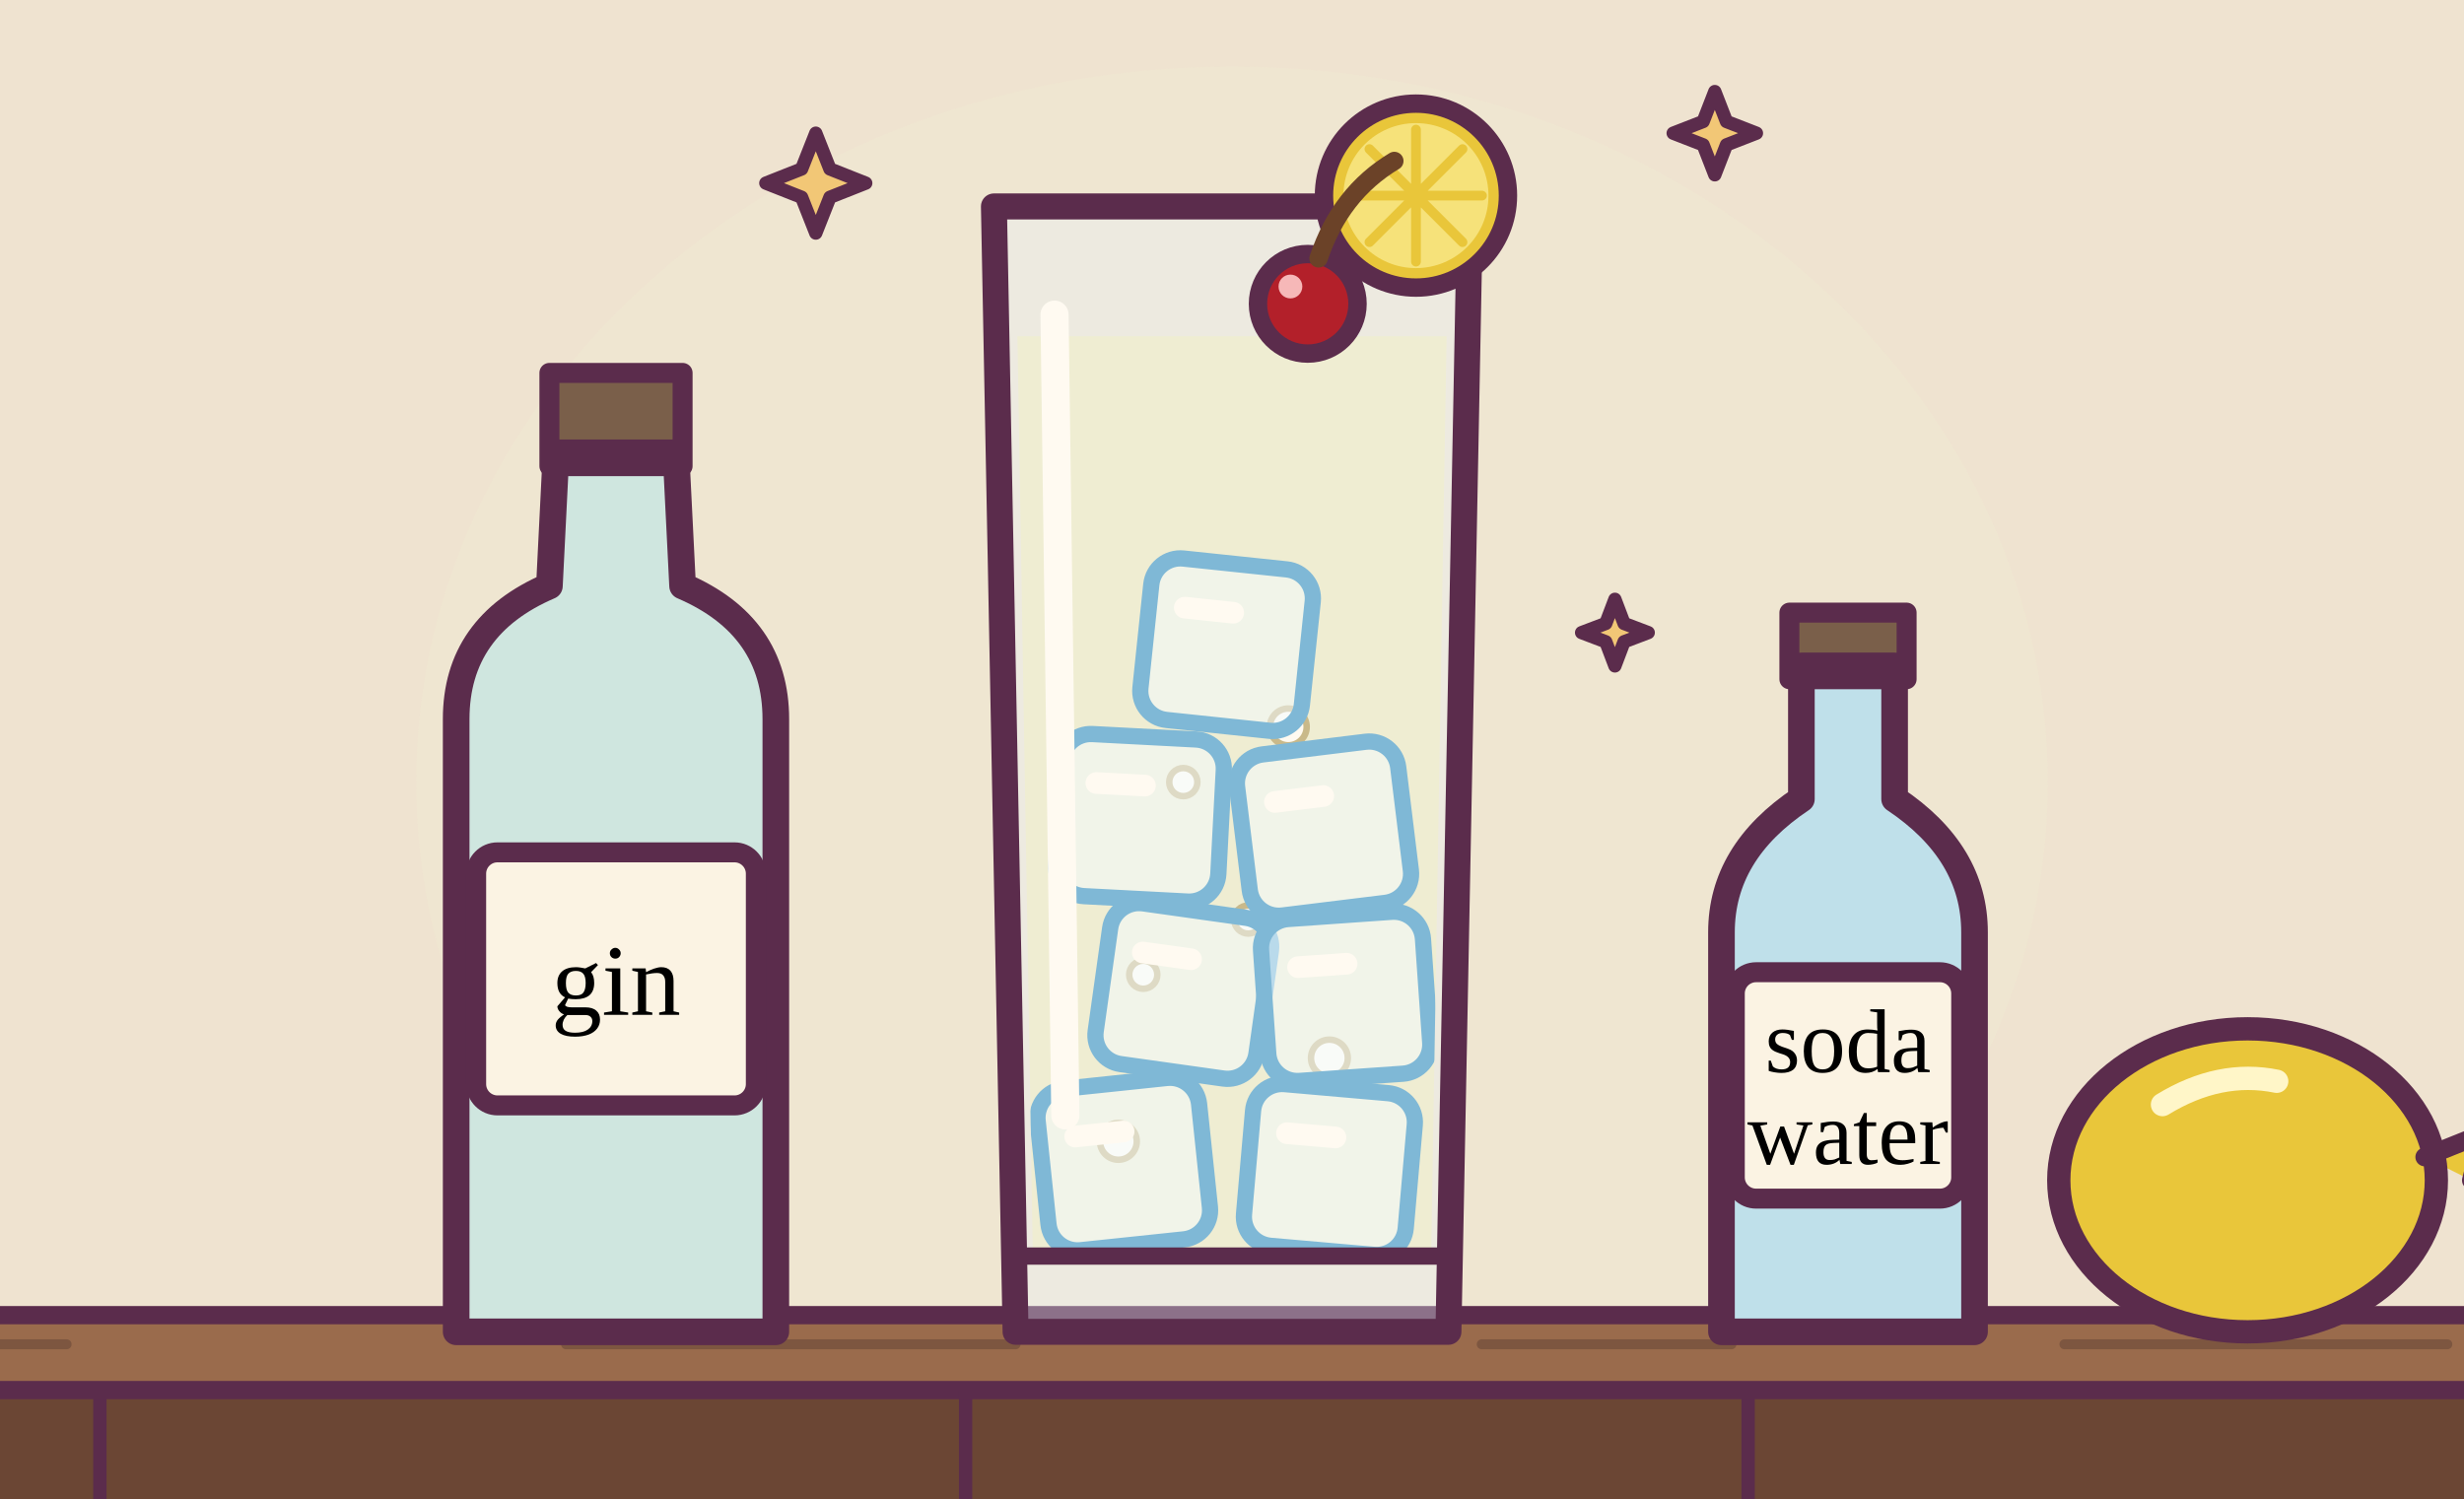
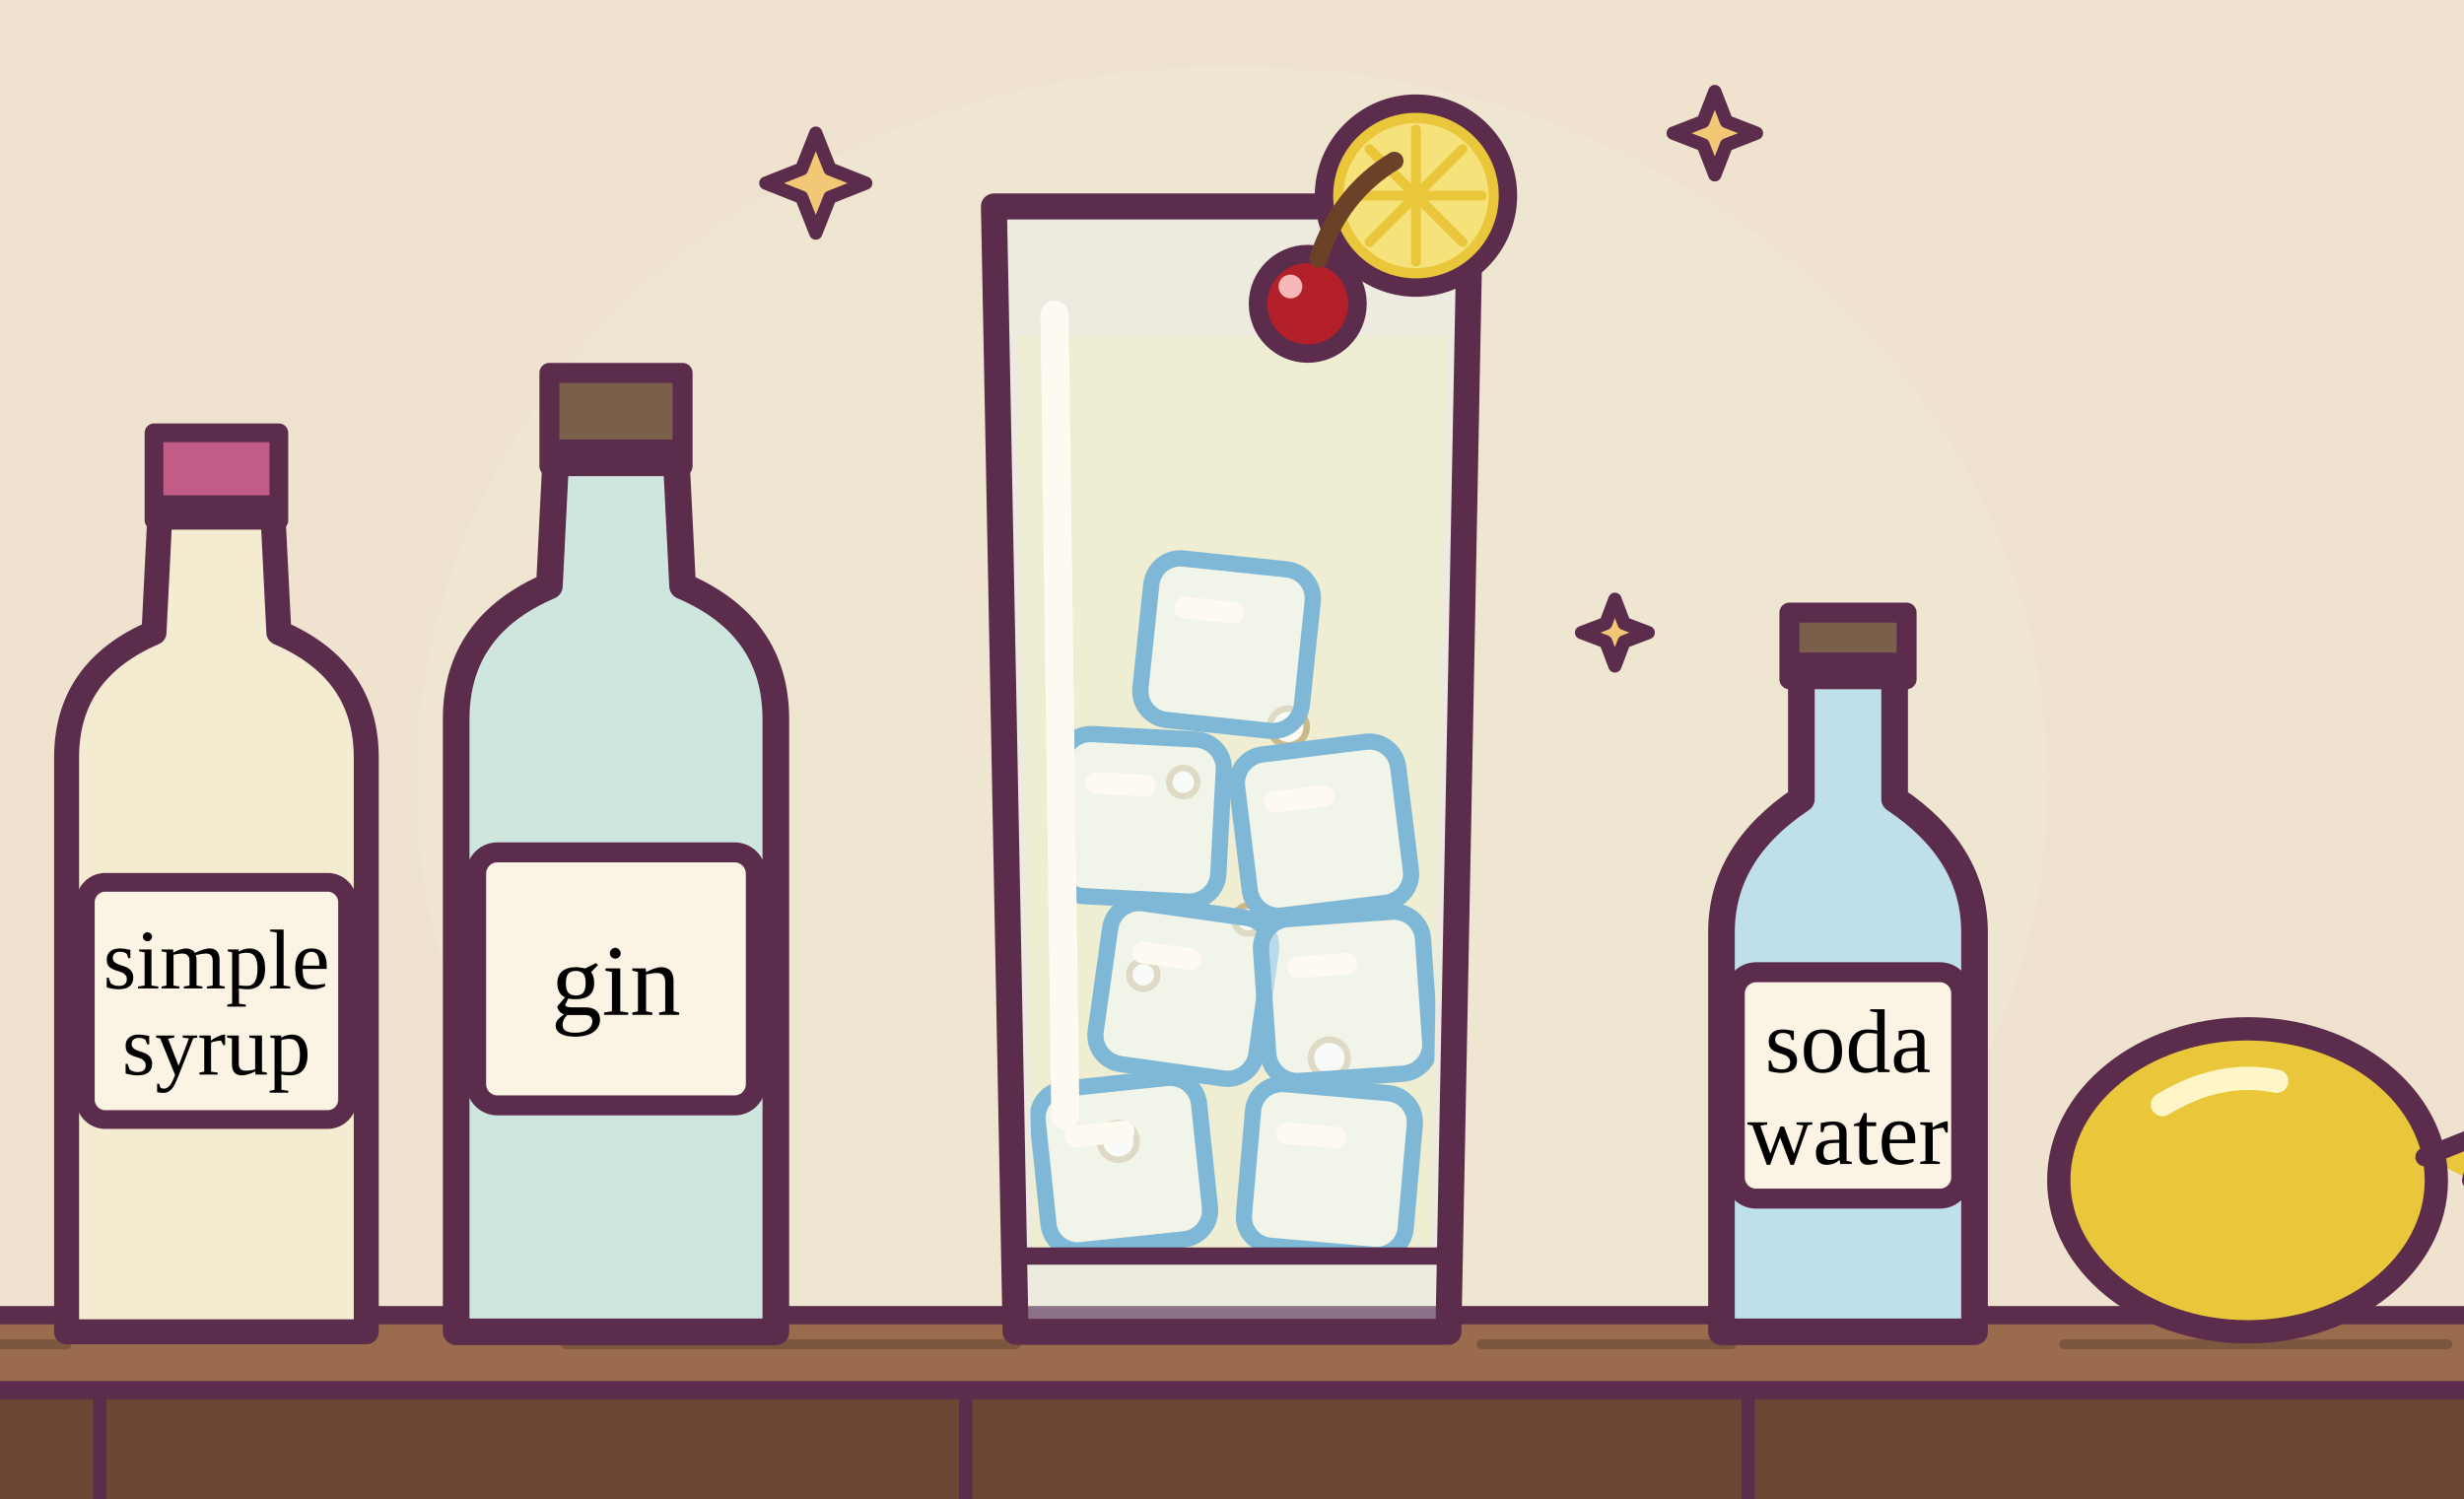
- <svg viewBox="0 0 296 180" role="img" aria-label="a Tom Collins in a tall glass of ice, garnished with a lemon wheel and a cherry, next to a bottle of gin, a bottle of soda water and a lemon">
+ <svg viewBox="0 0 296 180" role="img" aria-label="a Tom Collins in a tall glass of ice, garnished with a lemon wheel and a cherry, next to a bottle of simple syrup, a bottle of gin, a bottle of soda water and a lemon">
  <g transform="translate(-52 -24)">
    <g filter="url(#wash)">
      <rect x="0" y="0" width="400" height="236" fill="#efe3d0" />
      <ellipse cx="200" cy="118" rx="98" ry="86" fill="#efedd2" opacity=".32" />
    </g>
    <rect x="0" y="182" width="400" height="54" fill="#6e4b39" />
    <g filter="url(#wash)">
      <rect x="0" y="182" width="400" height="9" fill="#9a6b4c" />
      <rect x="0" y="191" width="400" height="45" fill="#6b4634" />
    </g>
    <g filter="url(#crayon)" fill="none" stroke="#5b2c4c" stroke-width="2.2" stroke-linecap="round" stroke-linejoin="round">
      <path d="M0 182 H400 M0 191 H400" />
      <path d="M64 191 V236" stroke-width="1.6" />
      <path d="M168 191 V236" stroke-width="1.6" />
      <path d="M262 191 V236" stroke-width="1.6" />
      <path d="M352 191 V236" stroke-width="1.6" />
      <path d="M22 185.5 h38" stroke="#7d5640" stroke-width="1.2" />
      <path d="M120 185.5 h54" stroke="#7d5640" stroke-width="1.2" />
      <path d="M230 185.5 h30" stroke="#7d5640" stroke-width="1.2" />
      <path d="M300 185.5 h46" stroke="#7d5640" stroke-width="1.2" />
    </g>
+     <g transform="translate(78 184)">
+       <g transform="translate(0 0) scale(1.5)">
+         <g filter="url(#wash)">
+           <path d="M-12 0 L-12 -46 Q-12 -53 -5 -56 L-4.5 -66 L4.5 -66 L5 -56 Q12 -53 12 -46 L12 0Z" fill="#f4ecd0" />
+           <rect x="-10.5" y="-36" width="21" height="19" rx="1.6" fill="#fbf3e3" />
+           <path d="M-5 -72 h10 v7 h-10Z" fill="#c25c86" />
+         </g>
+         <g filter="url(#crayon)" fill="none" stroke="#5b2c4c" stroke-width="2.6" stroke-linecap="round" stroke-linejoin="round">
+           <path d="M-12 0 L-12 -46 Q-12 -53 -5 -56 L-4.5 -66 L4.5 -66 L5 -56 Q12 -53 12 -46 L12 0Z" stroke-width="2" />
+           <rect x="-10.5" y="-36" width="21" height="19" rx="1.6" stroke-width="1.5" />
+           <path d="M-5 -72 h10 v7 h-10Z" stroke-width="1.5" />
+         </g>
+         <text class="letter" x="0" y="-27.5" font-size="6.8" text-anchor="middle" textLength="18" lengthAdjust="spacingAndGlyphs">simple</text>
+         <text class="letter" x="0" y="-20.6" font-size="6.8" text-anchor="middle">syrup</text>
+       </g>
+     </g>
    <g transform="translate(126 184)">
      <g transform="translate(0 0) scale(1.6)">
        <g filter="url(#wash)">
          <path d="M-12 0 L-12 -46 Q-12 -53 -5 -56 L-4.5 -66 L4.5 -66 L5 -56 Q12 -53 12 -46 L12 0Z" fill="#cfe6df" />
          <rect x="-10.5" y="-36" width="21" height="19" rx="1.6" fill="#fbf3e3" />
          <path d="M-5 -72 h10 v7 h-10Z" fill="#7a5f4a" />
        </g>
        <g filter="url(#crayon)" fill="none" stroke="#5b2c4c" stroke-width="2.6" stroke-linecap="round" stroke-linejoin="round">
          <path d="M-12 0 L-12 -46 Q-12 -53 -5 -56 L-4.5 -66 L4.5 -66 L5 -56 Q12 -53 12 -46 L12 0Z" stroke-width="2" />
          <rect x="-10.5" y="-36" width="21" height="19" rx="1.6" stroke-width="1.5" />
          <path d="M-5 -72 h10 v7 h-10Z" stroke-width="1.5" />
        </g>
        <text class="letter" x="0" y="-23.8" font-size="7.6" text-anchor="middle">gin</text>
      </g>
    </g>
    <g transform="translate(274 184)">
      <g transform="translate(0 0) scale(1.6)">
        <g filter="url(#wash)">
          <path d="M-9.5 0 L-9.5 -30 Q-9.5 -36 -3.5 -40 L-3.5 -50 L3.5 -50 L3.5 -40 Q9.5 -36 9.5 -30 L9.5 0Z" fill="#bfe0ea" />
          <rect x="-8.5" y="-27" width="17" height="17" rx="1.6" fill="#fbf3e3" />
          <path d="M-4.4 -54 h8.8 v5 h-8.8Z" fill="#7a5f4a" />
        </g>
        <g filter="url(#crayon)" fill="none" stroke="#5b2c4c" stroke-width="2.6" stroke-linecap="round" stroke-linejoin="round">
          <path d="M-9.5 0 L-9.5 -30 Q-9.5 -36 -3.5 -40 L-3.5 -50 L3.5 -50 L3.5 -40 Q9.5 -36 9.5 -30 L9.5 0Z" stroke-width="2" />
          <rect x="-8.5" y="-27" width="17" height="17" rx="1.6" stroke-width="1.5" />
          <path d="M-4.4 -54 h8.8 v5 h-8.8Z" stroke-width="1.5" />
        </g>
        <text class="letter" x="0" y="-19.5" font-size="6.8" text-anchor="middle">soda</text>
        <text class="letter" x="0" y="-12.6" font-size="6.8" text-anchor="middle" textLength="14" lengthAdjust="spacingAndGlyphs">water</text>
      </g>
    </g>
    <g transform="translate(322 184)">
      <g transform="translate(0 0) scale(1.4)">
        <g filter="url(#wash)">
          <ellipse cx="0" cy="-13" rx="16.2" ry="13" fill="#e9c63a" />
          <path d="M15.2 -15 l5 -2 l-1 4Z" fill="#e9c63a" />
        </g>
        <g filter="url(#crayon)" fill="none" stroke="#5b2c4c" stroke-width="2.6" stroke-linecap="round" stroke-linejoin="round">
          <ellipse cx="0" cy="-13" rx="16.2" ry="13" stroke-width="2" />
          <path d="M-7.3 -19.5 q4.9 -3 9.8 -2" stroke="#fff6c8" stroke-width="2" />
          <path d="M15.2 -15 l5 -2 l-1 4" stroke-width="1.6" />
        </g>
      </g>
    </g>
    <g transform="translate(200 184) scale(1.3)">
      <g filter="url(#wash)">
        <path d="M-22 -104 L22 -104 L20 0 L-20 0Z" fill="#e7f1fb" opacity=".35" />
      </g>
      <clipPath id="tom-collins-hero">
        <path d="M-20 -102 L20 -102 L18.4 -7 L-18.4 -7Z" />
      </clipPath>
      <g clip-path="url(#tom-collins-hero)">
        <g filter="url(#wash)">
          <rect x="-40" y="-92" width="80" height="87" fill="#efedd2" />
        </g>
        <circle class="bub u0" cx="-10.5" cy="-17.6" r="1.7" fill="#fffaf1" stroke="#c9b98a" stroke-width=".6" />
        <circle class="bub u1" cx="1.5" cy="-38.1" r="1.3" fill="#fffaf1" stroke="#c9b98a" stroke-width=".6" />
        <circle class="bub u2" cx="9" cy="-25.3" r="1.7" fill="#fffaf1" stroke="#c9b98a" stroke-width=".6" />
        <circle class="bub u0" cx="-4.5" cy="-50.8" r="1.3" fill="#fffaf1" stroke="#c9b98a" stroke-width=".6" />
        <circle class="bub u1" cx="5.2" cy="-55.9" r="1.7" fill="#fffaf1" stroke="#c9b98a" stroke-width=".6" />
        <circle class="bub u2" cx="-8.2" cy="-33" r="1.3" fill="#fffaf1" stroke="#c9b98a" stroke-width=".6" />
        <g>
          <g transform="rotate(-6 -10 -15.5)">
            <g filter="url(#wash)">
              <rect x="-17.5" y="-23" width="15" height="15" rx="2.7" fill="#f4fbff" opacity=".5" />
            </g>
            <g filter="url(#crayon)" fill="none" stroke="#5b2c4c" stroke-width="2.6" stroke-linecap="round" stroke-linejoin="round">
              <rect x="-17.5" y="-23" width="15" height="15" rx="2.7" stroke="#7fb8d6" stroke-width="1.5" />
              <path d="M-14.2 -18.5 h4.5" stroke="#fffaf1" stroke-width="2" />
            </g>
          </g>
        </g>
        <g>
          <g transform="rotate(5 9 -15)">
            <g filter="url(#wash)">
              <rect x="1.5" y="-22.5" width="15" height="15" rx="2.7" fill="#f4fbff" opacity=".5" />
            </g>
            <g filter="url(#crayon)" fill="none" stroke="#5b2c4c" stroke-width="2.6" stroke-linecap="round" stroke-linejoin="round">
              <rect x="1.5" y="-22.5" width="15" height="15" rx="2.7" stroke="#7fb8d6" stroke-width="1.5" />
              <path d="M4.8 -18 h4.5" stroke="#fffaf1" stroke-width="2" />
            </g>
          </g>
        </g>
        <g>
          <g transform="rotate(8 -4.5 -31.5)">
            <g filter="url(#wash)">
              <rect x="-12" y="-39" width="15" height="15" rx="2.7" fill="#f4fbff" opacity=".5" />
            </g>
            <g filter="url(#crayon)" fill="none" stroke="#5b2c4c" stroke-width="2.6" stroke-linecap="round" stroke-linejoin="round">
              <rect x="-12" y="-39" width="15" height="15" rx="2.7" stroke="#7fb8d6" stroke-width="1.5" />
              <path d="M-8.7 -34.5 h4.5" stroke="#fffaf1" stroke-width="2" />
            </g>
          </g>
        </g>
        <g>
          <g transform="rotate(-4 10.5 -31)">
            <g filter="url(#wash)">
              <rect x="3" y="-38.5" width="15" height="15" rx="2.7" fill="#f4fbff" opacity=".5" />
            </g>
            <g filter="url(#crayon)" fill="none" stroke="#5b2c4c" stroke-width="2.6" stroke-linecap="round" stroke-linejoin="round">
              <rect x="3" y="-38.5" width="15" height="15" rx="2.7" stroke="#7fb8d6" stroke-width="1.5" />
              <path d="M6.3 -34 h4.5" stroke="#fffaf1" stroke-width="2" />
            </g>
          </g>
        </g>
        <g>
          <g transform="rotate(3 -8.5 -47.5)">
            <g filter="url(#wash)">
              <rect x="-16" y="-55" width="15" height="15" rx="2.7" fill="#f4fbff" opacity=".5" />
            </g>
            <g filter="url(#crayon)" fill="none" stroke="#5b2c4c" stroke-width="2.6" stroke-linecap="round" stroke-linejoin="round">
              <rect x="-16" y="-55" width="15" height="15" rx="2.7" stroke="#7fb8d6" stroke-width="1.5" />
              <path d="M-12.7 -50.5 h4.5" stroke="#fffaf1" stroke-width="2" />
            </g>
          </g>
        </g>
        <g>
          <g transform="rotate(-7 8.5 -46.5)">
            <g filter="url(#wash)">
              <rect x="1" y="-54" width="15" height="15" rx="2.7" fill="#f4fbff" opacity=".5" />
            </g>
            <g filter="url(#crayon)" fill="none" stroke="#5b2c4c" stroke-width="2.6" stroke-linecap="round" stroke-linejoin="round">
              <rect x="1" y="-54" width="15" height="15" rx="2.7" stroke="#7fb8d6" stroke-width="1.5" />
              <path d="M4.3 -49.5 h4.5" stroke="#fffaf1" stroke-width="2" />
            </g>
          </g>
        </g>
        <g>
          <g transform="rotate(6 -0.5 -63.5)">
            <g filter="url(#wash)">
              <rect x="-8" y="-71" width="15" height="15" rx="2.7" fill="#f4fbff" opacity=".5" />
            </g>
            <g filter="url(#crayon)" fill="none" stroke="#5b2c4c" stroke-width="2.6" stroke-linecap="round" stroke-linejoin="round">
              <rect x="-8" y="-71" width="15" height="15" rx="2.7" stroke="#7fb8d6" stroke-width="1.5" />
              <path d="M-4.7 -66.5 h4.5" stroke="#fffaf1" stroke-width="2" />
            </g>
          </g>
        </g>
      </g>
      <g filter="url(#crayon)" fill="none" stroke="#5b2c4c" stroke-width="2.6" stroke-linecap="round" stroke-linejoin="round">
        <path d="M-22 -104 L22 -104 L20 0 L-20 0Z" stroke-width="2.4" />
        <path d="M-19.6 -7 H19.6" stroke-width="1.6" />
        <path d="M-16.4 -94 L-15.4 -20" stroke="#fffaf1" stroke-width="2.6" />
      </g>
      <g transform="translate(17 -105)">
        <g filter="url(#wash)">
          <circle r="8.5" fill="#e9c63a" />
          <circle r="6.7" fill="#f6e27a" />
        </g>
        <g filter="url(#crayon)" fill="none" stroke="#5b2c4c" stroke-width="2.6" stroke-linecap="round" stroke-linejoin="round">
          <circle r="8.5" stroke-width="1.7" />
          <path d="M0 0 L6.1 0 M0 0 L4.3 4.3 M0 0 L0 6.1 M0 0 L-4.3 4.3 M0 0 L-6.1 0 M0 0 L-4.3 -4.3 M0 0 L-0 -6.1 M0 0 L4.3 -4.3" stroke="#e9c63a" stroke-width=".9" />
        </g>
      </g>
      <g transform="translate(7 -95)">
        <g filter="url(#wash)">
          <circle r="4.6" fill="#b3202a" />
        </g>
        <g filter="url(#crayon)" fill="none" stroke="#5b2c4c" stroke-width="2.6" stroke-linecap="round" stroke-linejoin="round">
          <circle r="4.6" stroke-width="1.7" />
          <path d="M1 -4.2 q2 -6 7 -9" stroke="#6b4228" stroke-width="1.7" />
        </g>
        <circle cx="-1.6" cy="-1.6" r="1.1" fill="#f6b8b8" />
      </g>
    </g>
    <g class="twinkle" style="transform-origin:150px 46px">
      <path d="M150 40 L151.7 44.3 L156 46 L151.7 47.7 L150 52 L148.3 47.7 L144 46 L148.3 44.3Z" fill="#f2c776" stroke="#5b2c4c" stroke-width="1.6" stroke-linejoin="round" />
    </g>
    <g class="twinkle d2" style="transform-origin:258px 40px">
      <path d="M258 35 L259.4 38.6 L263 40 L259.4 41.4 L258 45 L256.6 41.4 L253 40 L256.6 38.6Z" fill="#f2c776" stroke="#5b2c4c" stroke-width="1.6" stroke-linejoin="round" />
    </g>
    <g class="twinkle d3" style="transform-origin:246px 100px">
      <path d="M246 96 L247.1 98.9 L250 100 L247.1 101.1 L246 104 L244.9 101.1 L242 100 L244.9 98.9Z" fill="#f2c776" stroke="#5b2c4c" stroke-width="1.6" stroke-linejoin="round" />
    </g>
  </g>
</svg>
